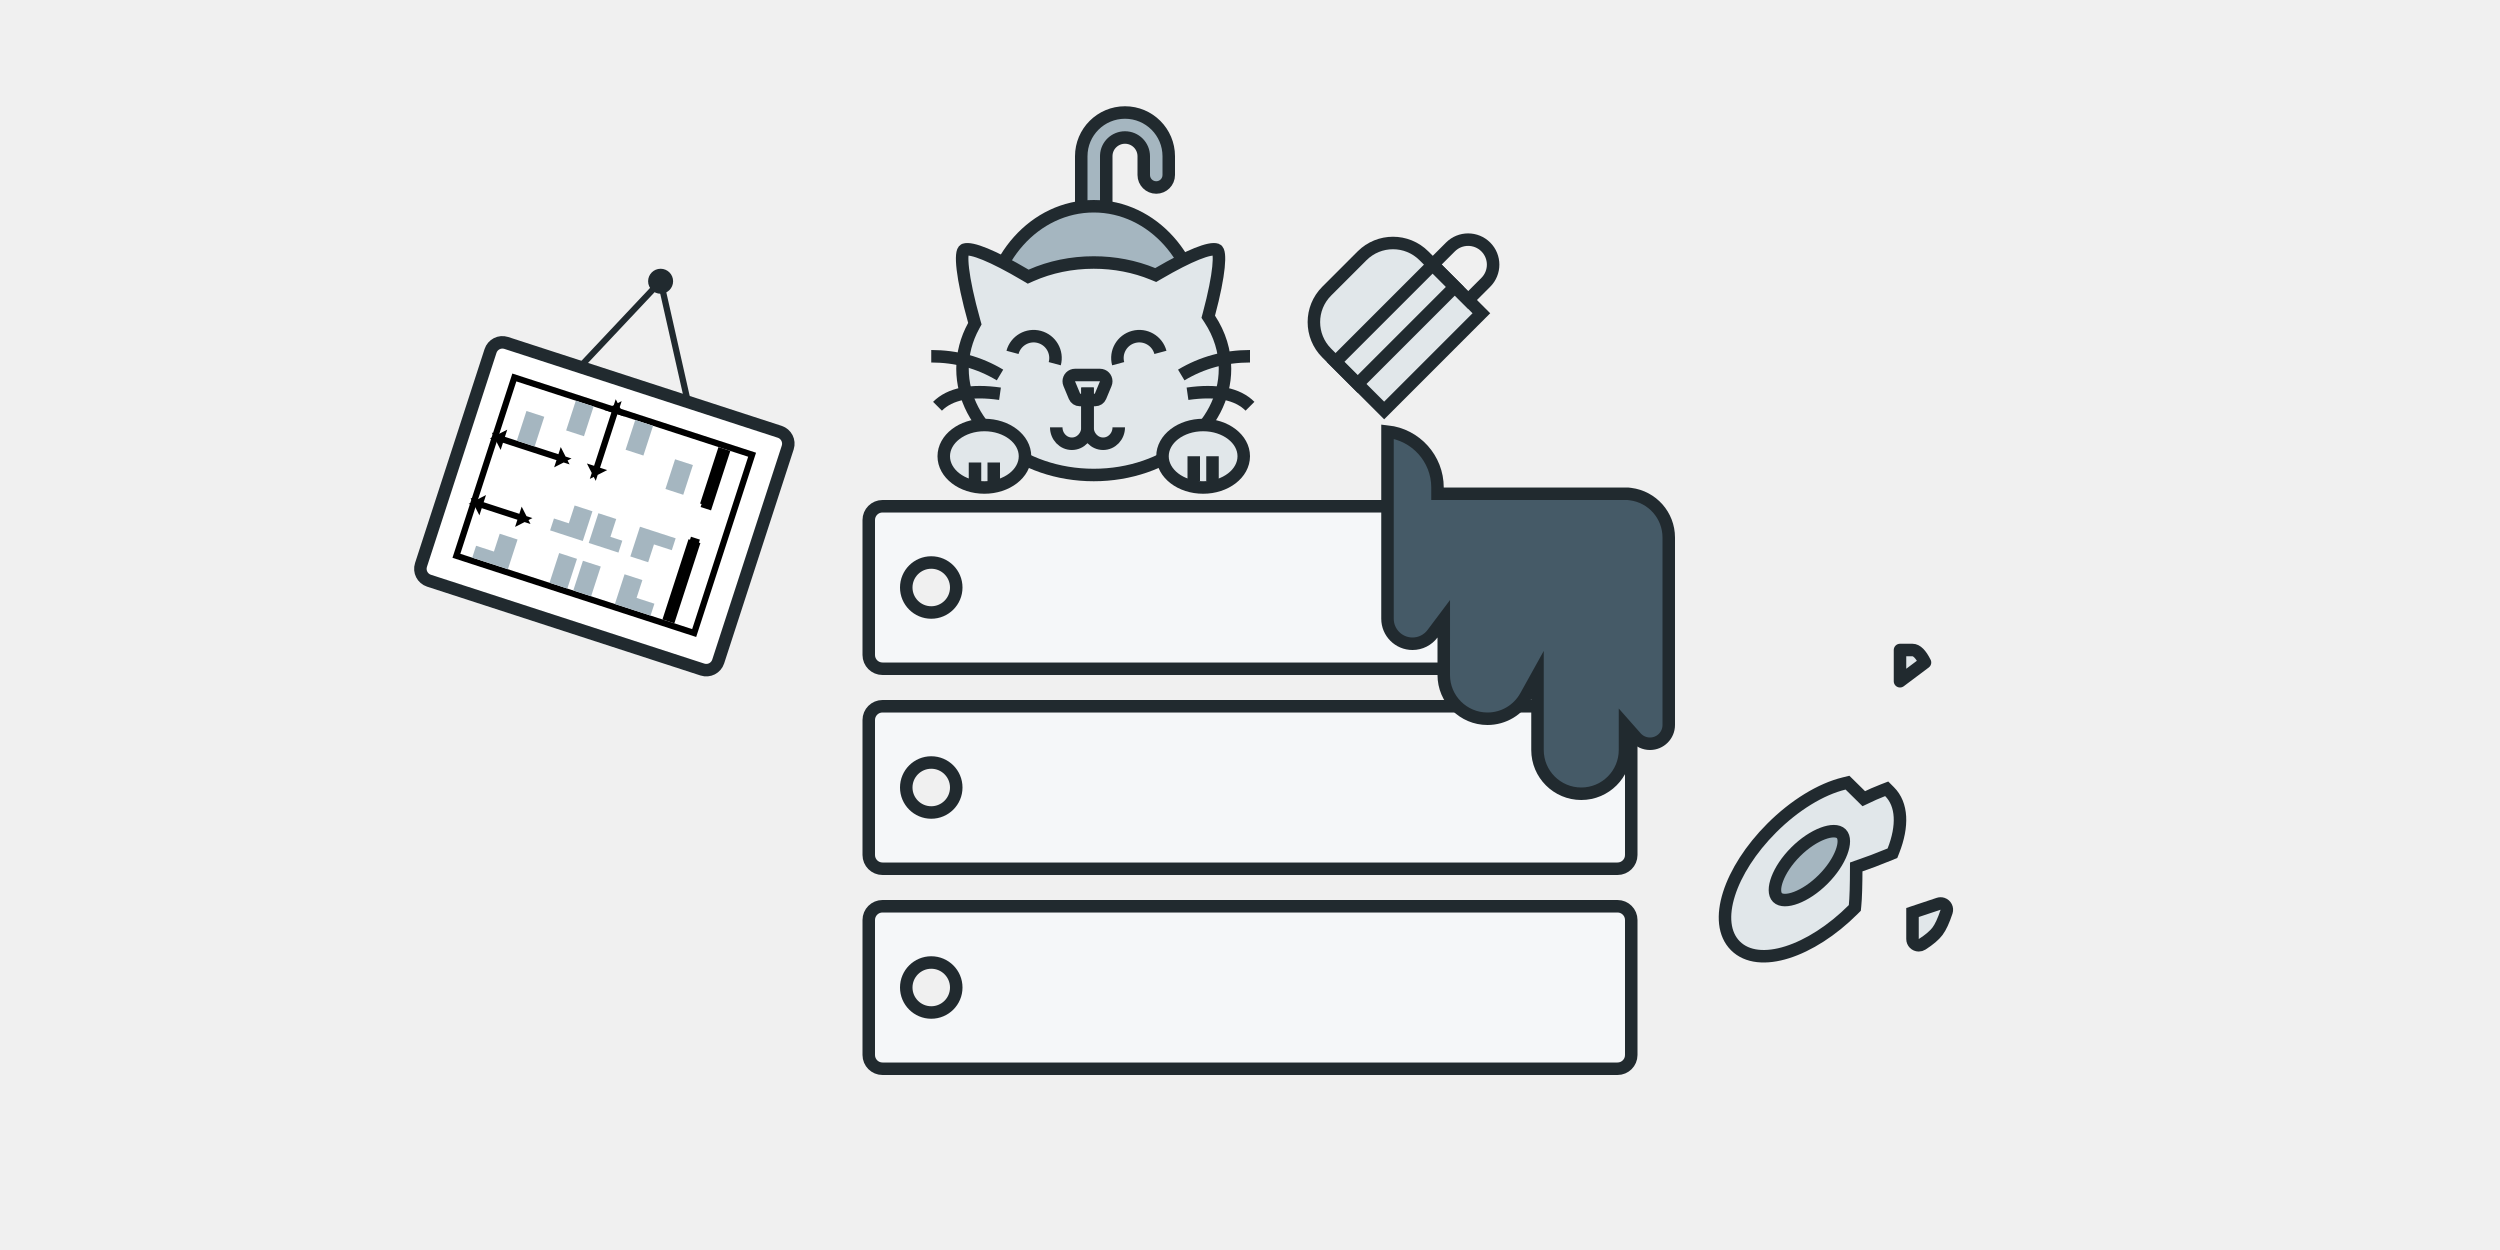
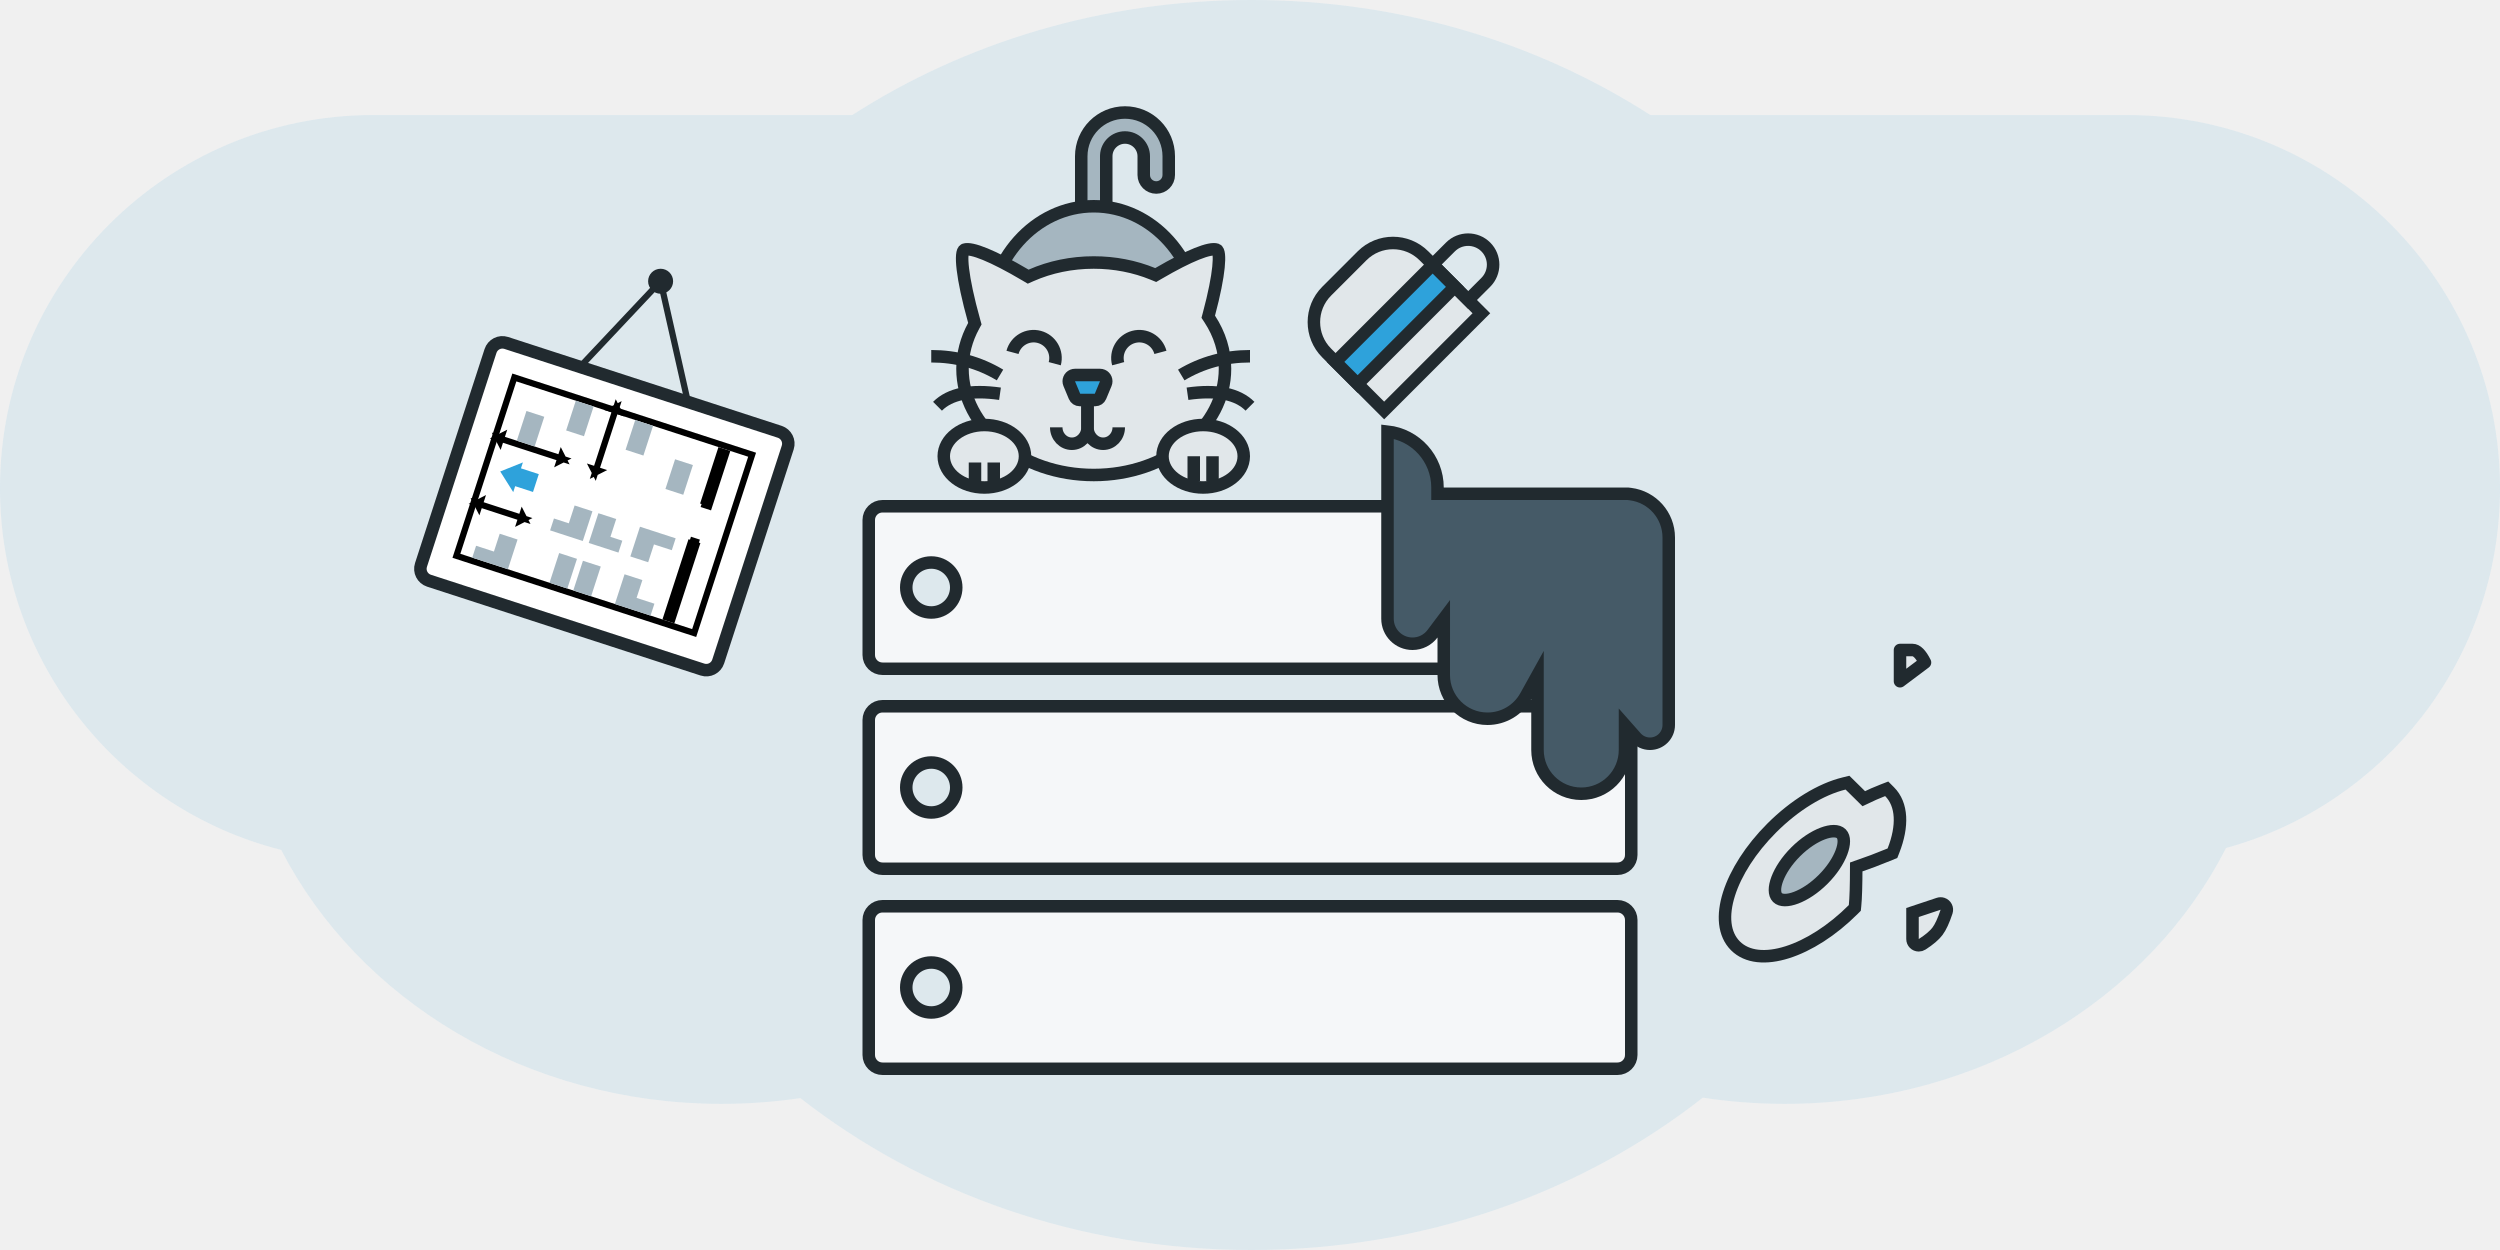
<svg xmlns="http://www.w3.org/2000/svg" width="400px" height="200px" viewBox="0 0 400 200" version="1.1">
  <g id="Cloud/Placeholders/Wrong" stroke="none" stroke-width="1" fill="none" fill-rule="evenodd">
-     <path d="M200.211,0 C223.999,0 246.029,6.815 264.053,18.406 L340.299,18.408 C373.271,18.408 400,45.137 400,78.109 C400,105.592 381.43,128.738 356.153,135.683 C343.895,159.839 316.901,176.617 285.572,176.617 C281.1,176.617 276.717,176.275 272.452,175.619 C253.093,190.809 227.837,200 200.211,200 C172.63,200 147.411,190.839 128.061,175.692 C123.949,176.3 119.727,176.617 115.423,176.617 C84.225,176.617 57.327,159.979 44.996,135.986 C19.135,129.436 3.41650556e-15,106.007 0,78.109 C-4.03793284e-15,45.137 26.729,18.408 59.701,18.408 L136.369,18.406 C154.392,6.815 176.423,0 200.211,0 Z" id="Combined-Shape" fill="class='brand_element" opacity="0.1" />
+     <path d="M200.211,0 C223.999,0 246.029,6.815 264.053,18.406 L340.299,18.408 C373.271,18.408 400,45.137 400,78.109 C400,105.592 381.43,128.738 356.153,135.683 C343.895,159.839 316.901,176.617 285.572,176.617 C281.1,176.617 276.717,176.275 272.452,175.619 C253.093,190.809 227.837,200 200.211,200 C172.63,200 147.411,190.839 128.061,175.692 C123.949,176.3 119.727,176.617 115.423,176.617 C84.225,176.617 57.327,159.979 44.996,135.986 C19.135,129.436 3.41650556e-15,106.007 0,78.109 C-4.03793284e-15,45.137 26.729,18.408 59.701,18.408 L136.369,18.406 C154.392,6.815 176.423,0 200.211,0 Z" id="Combined-Shape" fill="#2EA2DB" opacity="0.1" />
    <path d="M258.8,145 C260.015,145 261,145.985 261,147.2 L261,168.8 C261,170.015 260.015,171 258.8,171 L141.2,171 C139.985,171 139,170.015 139,168.8 L139,147.2 C139,145.985 139.985,145 141.2,145 L258.8,145 Z M149,154 C146.791,154 145,155.791 145,158 C145,160.209 146.791,162 149,162 C151.209,162 153,160.209 153,158 C153,155.791 151.209,154 149,154 Z" id="Server" stroke="#212A2F" stroke-width="2" fill="#F5F7F9" />
    <path d="M258.8,113 C260.015,113 261,113.985 261,115.2 L261,136.8 C261,138.015 260.015,139 258.8,139 L141.2,139 C139.985,139 139,138.015 139,136.8 L139,115.2 C139,113.985 139.985,113 141.2,113 L258.8,113 Z M149,122 C146.791,122 145,123.791 145,126 C145,128.209 146.791,130 149,130 C151.209,130 153,128.209 153,126 C153,123.791 151.209,122 149,122 Z" id="Server" stroke="#212A2F" stroke-width="2" fill="#F5F7F9" />
    <path d="M258.8,81 C260.015,81 261,81.985 261,83.2 L261,104.8 C261,106.015 260.015,107 258.8,107 L141.2,107 C139.985,107 139,106.015 139,104.8 L139,83.2 C139,81.985 139.985,81 141.2,81 L258.8,81 Z M149,90 C146.791,90 145,91.791 145,94 C145,96.209 146.791,98 149,98 C151.209,98 153,96.209 153,94 C153,91.791 151.209,90 149,90 Z" id="Server" stroke="#212A2F" stroke-width="2" fill="#F5F7F9" />
    <g id="Group-3" transform="translate(225, 48) scale(-1, 1) rotate(-135) translate(-225, -48) translate(209, 37)" stroke="#212A2F" stroke-width="2">
      <path d="M1,1 L1,14 C1,17.866 4.134,21 8,21 L16,21 C19.866,21 23,17.866 23,14 L23,1 L1,1 Z" id="Rectangle" fill="#E1E7EA" />
-       <rect id="Rectangle" fill="class='brand_element" x="1" y="7" width="22" height="5" />
+       <rect id="Rectangle" fill="#2EA2DB" x="1" y="7" width="22" height="5" />
      <path d="M23,4 L23,12 L27,12 C29.209,12 31,10.209 31,8 C31,5.791 29.209,4 27,4 L23,4 Z" id="Rectangle" />
    </g>
    <path d="M260.442,79 L230,79 L230,78 C230,73.372 226.502,69.546 222,69.054 L222,99 C222,101.209 223.791,103 226,103 C227.276,103 228.449,102.4 229.201,101.399 L231.001,99.001 L231.001,101.999 L231,108 C231,111.866 234.134,115 238,115 C240.573,115 242.9,113.6 244.126,111.39 L246.001,108.01 L246.001,111.875 L246,120 C246,123.866 249.134,127 253,127 C256.866,127 260,123.866 260,120 L260,116.001 L261.75,117.984 C262.317,118.626 263.127,119 264,119 C265.657,119 267,117.657 267,116 L267,86 C267,82.46 264.358,79.489 260.877,79.054 L260.442,79 Z" id="Combined-Shape" stroke="#212A2F" stroke-width="2" fill="#455A67" />
    <polyline id="Path-16" stroke="#212A2F" points="89.697 62 105.697 45 112.697 76" />
    <g id="Group-6" transform="translate(96.69668, 81) rotate(18) translate(-96.69668, -81) translate(72.69668, 62)">
      <g id="Group-5">
        <rect id="Rectangle" stroke="#212A2F" stroke-width="2" fill="#FFFFFF" x="-1" y="-1" width="50" height="40" rx="2" />
        <rect id="Rectangle" stroke="#000000" x="3.936" y="3.854" width="40" height="30" />
        <path d="M8.436,24.854 L4.436,24.854 L4.936,25.354 L4.936,24.354 L4.436,24.854 L8.436,24.854 Z M8.436,24.854 L12.436,24.854 L11.936,24.354 L11.936,25.354 L12.436,24.854 L8.436,24.854 Z M39.936,32.854 L39.936,19.854 L40.186,19.854 L38.686,19.854 L38.936,19.854 L38.936,32.854 L39.936,32.854 Z M38.686,13.854 L39.936,13.854 L39.936,4.854 L38.936,4.854 L38.936,13.854 L38.686,13.854 Z M9.936,13.854 L4.436,13.854 L4.936,14.354 L4.936,13.354 L4.436,13.854 L9.936,13.854 Z M9.936,13.854 L15.436,13.854 L14.936,13.354 L14.936,14.354 L15.436,13.854 L9.936,13.854 Z M20.936,8.854 L20.936,14.354 L21.436,13.854 L20.436,13.854 L20.936,14.354 L20.936,8.854 Z M20.936,8.854 L20.936,3.354 L20.436,3.854 L21.436,3.854 L20.936,3.354 L20.936,8.854 Z" id="Combined-Shape" stroke="#000000" fill="#D8D8D8" />
        <path d="M12.436,28.354 L12.436,33.354 L6.436,33.354 L6.436,31.354 L9.436,31.354 L9.436,28.354 L12.436,28.354 Z M33.436,28.354 L33.436,31.354 L36.436,31.354 L36.436,33.354 L30.436,33.354 L30.436,28.354 L33.436,28.354 Z M26.436,28.354 L26.436,33.354 L23.436,33.354 L23.436,28.354 L26.436,28.354 Z M22.436,28.354 L22.436,33.354 L19.436,33.354 L19.436,28.354 L22.436,28.354 Z M26.436,20.354 L26.436,23.354 L28.436,23.354 L28.436,25.354 L23.436,25.354 L23.436,20.354 L26.436,20.354 Z M22.436,20.354 L22.436,25.354 L16.936,25.354 L16.936,23.354 L19.436,23.354 L19.436,20.354 L22.436,20.354 Z M36.436,20.354 L36.436,22.354 L33.436,22.354 L33.436,25.354 L30.436,25.354 L30.436,20.354 L36.436,20.354 Z M10.436,8.354 L10.436,13.354 L7.436,13.354 L7.436,8.354 L10.436,8.354 Z M35.44,8.354 L35.44,13.354 L32.44,13.354 L32.44,8.354 L35.44,8.354 Z M17.436,4.354 L17.436,9.354 L14.436,9.354 L14.436,4.354 L17.436,4.354 Z M27.436,4.354 L27.436,9.354 L24.436,9.354 L24.436,4.354 L27.436,4.354 Z" id="Combined-Shape" fill="#A5B6C0" />
      </g>
-       <path d="M9.436,16.354 L9.436,17.354 L12.436,17.354 L12.436,20.354 L9.436,20.354 L9.436,21.354 L6.436,18.854 L9.436,16.354 Z" id="Combined-Shape" fill="class='brand_element" />
+       <path d="M9.436,16.354 L9.436,17.354 L12.436,17.354 L12.436,20.354 L9.436,20.354 L9.436,21.354 L6.436,18.854 L9.436,16.354 Z" id="Combined-Shape" fill="#2EA2DB" />
    </g>
    <g id="Group-7" transform="translate(149, 19)" stroke="#212A2F" stroke-width="2">
      <path d="M38,9 C38,10.105 37.105,11 36,11 C34.895,11 34,10.105 34,9 L34,6 C34,4.343 32.657,3 31,3 C29.399,3 28.082,4.258 28.005,5.825 L28,6 L28,20.709 L26.333,19.217 C24.859,17.898 24,16.017 24,14 L24,6 C24,2.134 27.134,-1 31,-1 C34.866,-1 38,2.134 38,6 L38,9 Z" id="Combined-Shape" fill="#A5B6C0" />
      <ellipse id="Oval" fill="#A5B6C0" cx="26" cy="33" rx="17" ry="19" />
      <path d="M45.662,20.946 C44.602,20.582 41.354,21.829 36.341,24.758 L35.914,25.007 L35.457,24.82 C32.55,23.629 29.332,23 26,23 C22.449,23 19.029,23.715 15.98,25.059 L15.51,25.267 L15.068,25.005 C9.814,21.901 6.419,20.571 5.324,20.946 C4.572,21.204 4.858,25.211 6.868,32.393 L6.978,32.785 L6.783,33.142 C5.611,35.285 5,37.608 5,40 C5,49.34 14.363,57 26,57 C37.637,57 47,49.34 47,40 C47,37.193 46.157,34.483 44.563,32.051 L44.318,31.676 L44.434,31.243 C46.168,24.774 46.352,21.182 45.662,20.946 Z" id="Combined-Shape" fill="#E1E7EA" />
      <path d="M36.334,38.346 C36.334,36.413 34.767,34.846 32.834,34.846 C30.901,34.846 29.334,36.413 29.334,38.346" id="Path" transform="translate(32.83367, 36.59624) rotate(-15) translate(-32.83367, -36.59624) " />
      <g id="Group-4" transform="translate(20, 43)">
        <path d="M5,0 L5,6.375 C5,7.825 3.881,9 2.5,9 C1.119,9 0,7.825 0,6.375" id="Path" />
        <path d="M10,0 L10,6.375 C10,7.825 8.881,9 7.5,9 C6.119,9 5,7.825 5,6.375" id="Path" transform="translate(7.5, 4.5) scale(-1, 1) translate(-7.5, -4.5) " />
      </g>
      <path d="M20.334,38.346 C20.334,36.413 18.767,34.846 16.834,34.846 C14.901,34.846 13.334,36.413 13.334,38.346" id="Path" transform="translate(16.83367, 36.59624) scale(-1, 1) rotate(-15) translate(-16.83367, -36.59624) " />
      <ellipse id="Oval" fill="#E1E7EA" cx="43.5" cy="54" rx="6.5" ry="5" />
-       <path d="M23,41 C22.868,41 22.737,41.026 22.615,41.077 C22.106,41.289 21.865,41.875 22.077,42.385 L22.942,44.462 C23.078,44.788 23.397,45 23.75,45 L26.25,45 C26.603,45 26.922,44.788 27.058,44.462 L27.923,42.385 C27.974,42.263 28,42.132 28,42 C28,41.448 27.552,41 27,41 L23,41 Z" id="Rectangle" fill="class='brand_element" />
+       <path d="M23,41 C22.868,41 22.737,41.026 22.615,41.077 C22.106,41.289 21.865,41.875 22.077,42.385 L22.942,44.462 C23.078,44.788 23.397,45 23.75,45 L26.25,45 C26.603,45 26.922,44.788 27.058,44.462 L27.923,42.385 C27.974,42.263 28,42.132 28,42 C28,41.448 27.552,41 27,41 L23,41 Z" id="Rectangle" fill="#2EA2DB" />
      <line x1="42" y1="54" x2="42" y2="58" id="Path-17" />
      <line x1="45" y1="54" x2="45" y2="58" id="Path-17" />
      <ellipse id="Oval" fill="#E1E7EA" cx="8.5" cy="54" rx="6.5" ry="5" />
      <line x1="7" y1="55" x2="7" y2="59" id="Path-17" />
      <line x1="10" y1="55" x2="10" y2="59" id="Path-17" />
      <path d="M40,41 C43.333,39 47,38 51,38" id="Path-18" />
      <path d="M41,44 C45.667,43.333 49,44 51,46" id="Path-19" />
      <path d="M0,41 C3.333,39 7,38 11,38" id="Path-18" transform="translate(5.5, 39.5) scale(-1, 1) translate(-5.5, -39.5) " />
      <path d="M1,44 C5.667,43.333 9,44 11,46" id="Path-19" transform="translate(6, 44.875) scale(-1, 1) translate(-6, -44.875) " />
    </g>
    <circle id="Oval" fill="#212A2F" cx="105.697" cy="45" r="2" />
    <path d="M298.2,127.787 C299.308,127.25 300.33,126.802 301.266,126.442 L301.873,126.208 L302.332,126.668 C304.374,128.71 304.499,132.171 302.948,136.117 L302.792,136.513 L302.399,136.676 C300.595,137.422 298.795,138.103 296.999,138.718 C296.99,141.695 296.927,143.754 296.807,144.915 L296.771,145.269 L296.52,145.52 C289.759,152.28 281.402,155.066 277.668,151.332 C273.934,147.598 276.72,139.241 283.48,132.48 C287.125,128.835 291.335,126.263 295.057,125.356 L295.596,125.224 L295.993,125.613 C296.867,126.469 297.602,127.194 298.2,127.787 Z" id="Oval" stroke="#212A2F" stroke-width="2" fill="#E1E7EA" />
    <path d="M284.395,143.605 C285.476,144.687 288.829,143.569 291.699,140.699 C294.569,137.829 295.687,134.476 294.605,133.395 C293.524,132.313 290.171,133.431 287.301,136.301 C284.431,139.171 283.313,142.524 284.395,143.605 Z" id="Oval" stroke="#212A2F" stroke-width="2" fill="#A5B6C0" />
    <path d="M306,146 L306,150.248 C306,150.8 306.448,151.248 307,151.248 C307.192,151.248 307.38,151.193 307.541,151.089 C308.691,150.349 309.511,149.652 310,149 C310.492,148.344 310.974,147.3 311.447,145.869 C311.62,145.344 311.335,144.779 310.811,144.605 C310.606,144.538 310.385,144.538 310.181,144.606 L306,146 L306,146 Z" id="Path-22" stroke="#212A2F" stroke-width="2" fill="#E1E7EA" />
    <path d="M304,109 C304,109 304,107.333 304,104 C304.667,104 305.333,104 306,104 C306.667,104 307.333,104.667 308,106 C305.333,108 304,109 304,109 Z" id="Path-23" stroke="#212A2F" stroke-width="2" fill="#E1E7EA" stroke-linejoin="round" />
  </g>
</svg>
